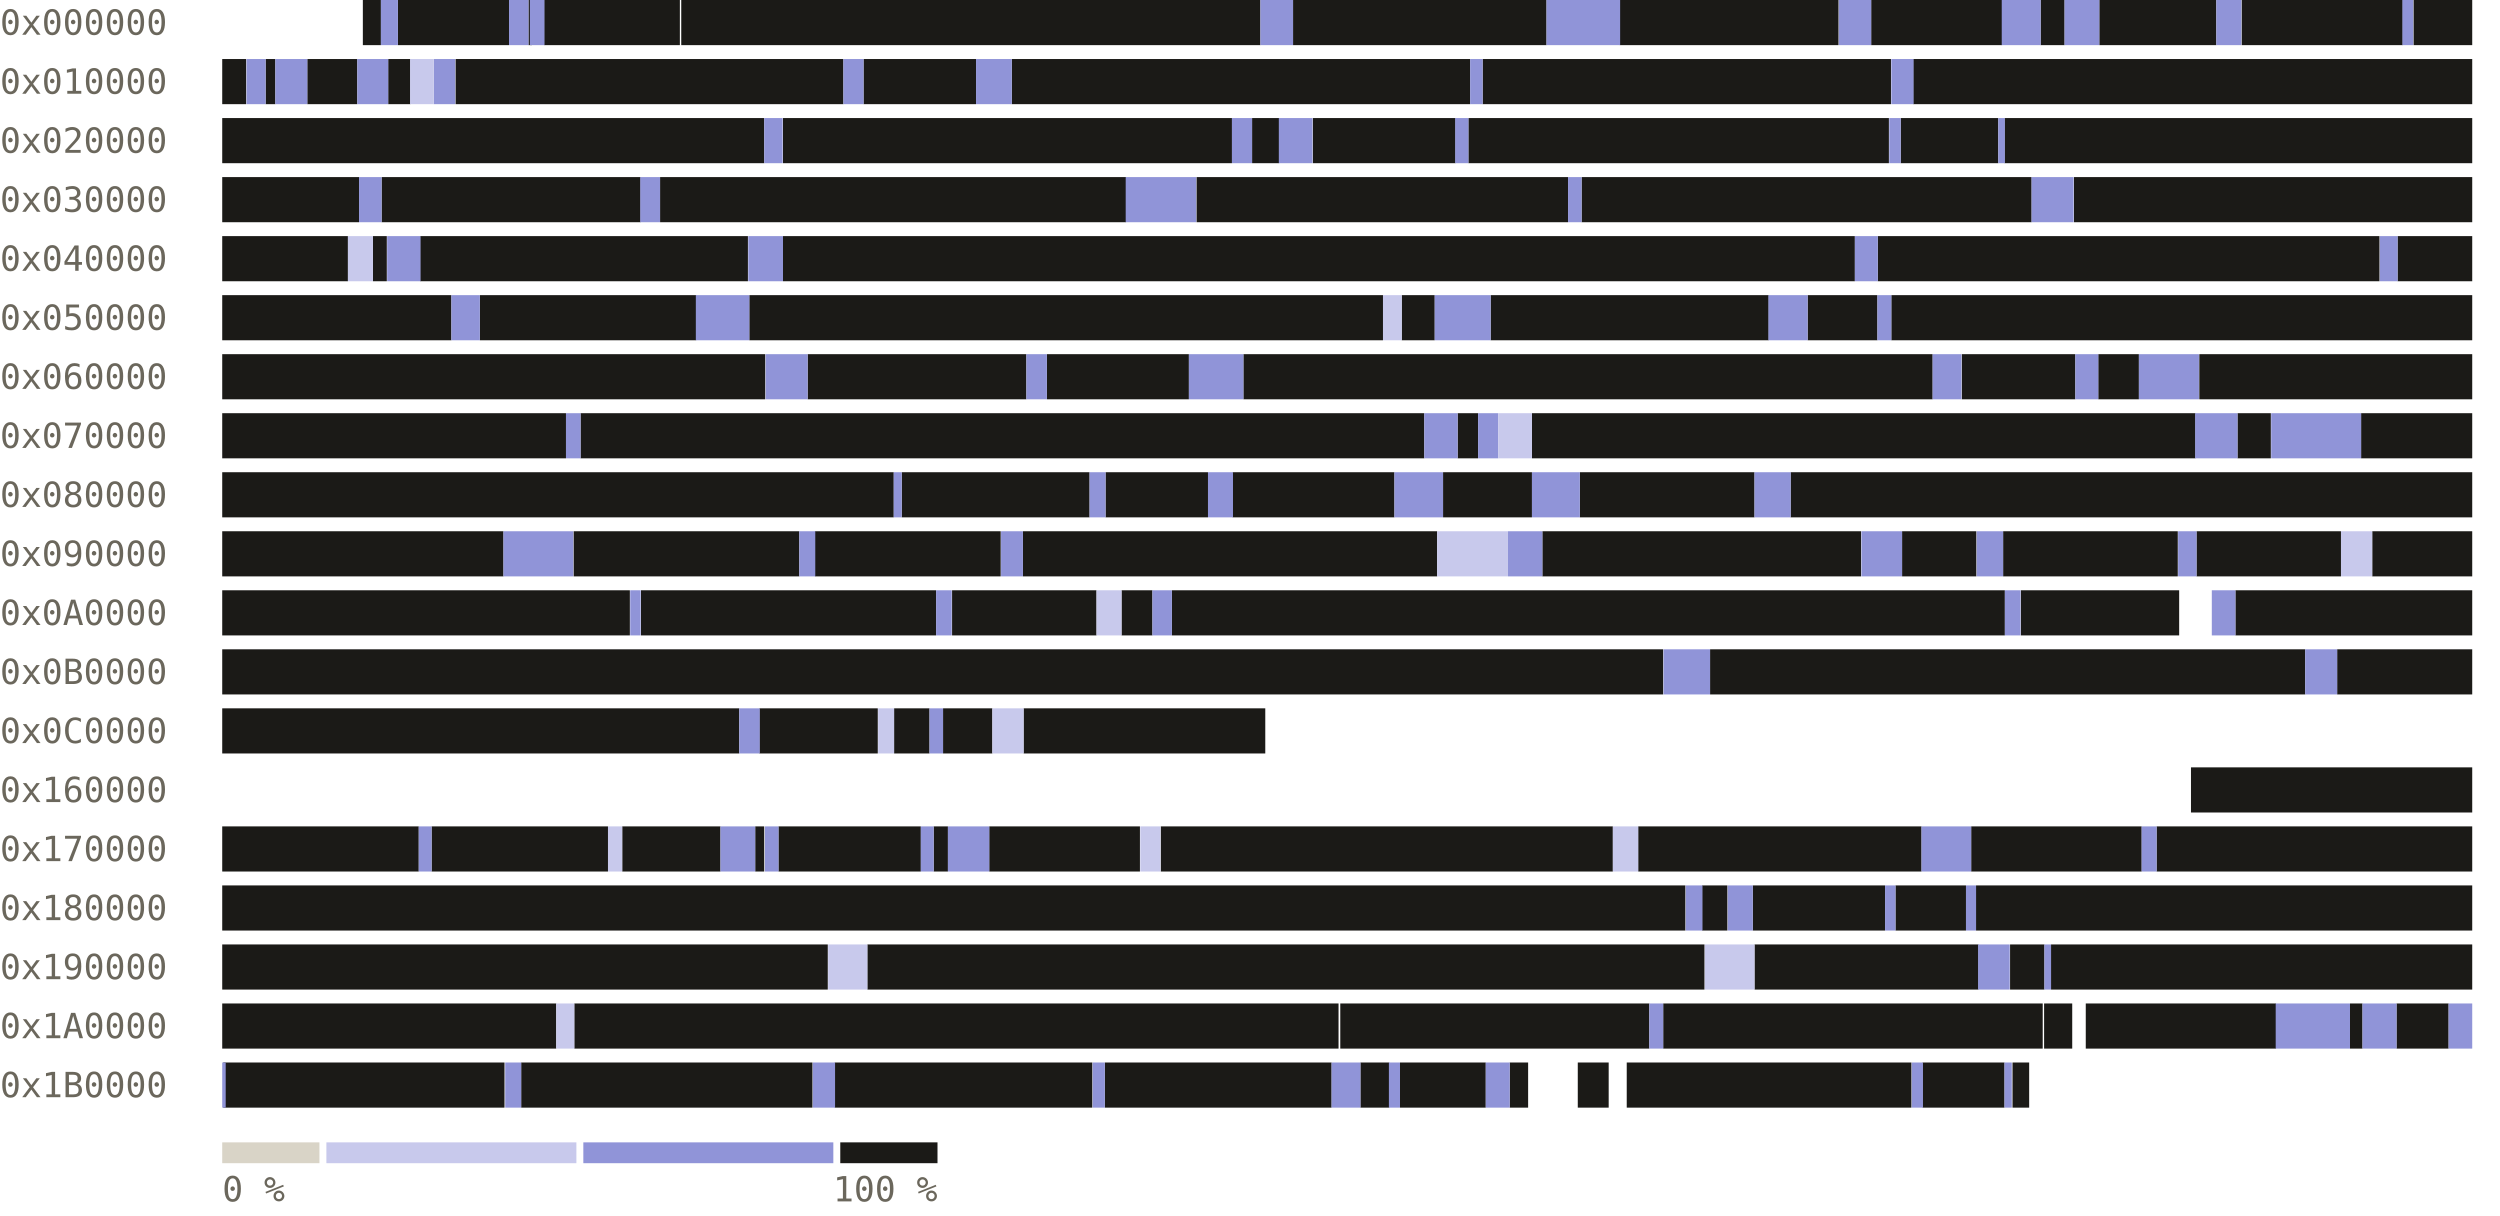
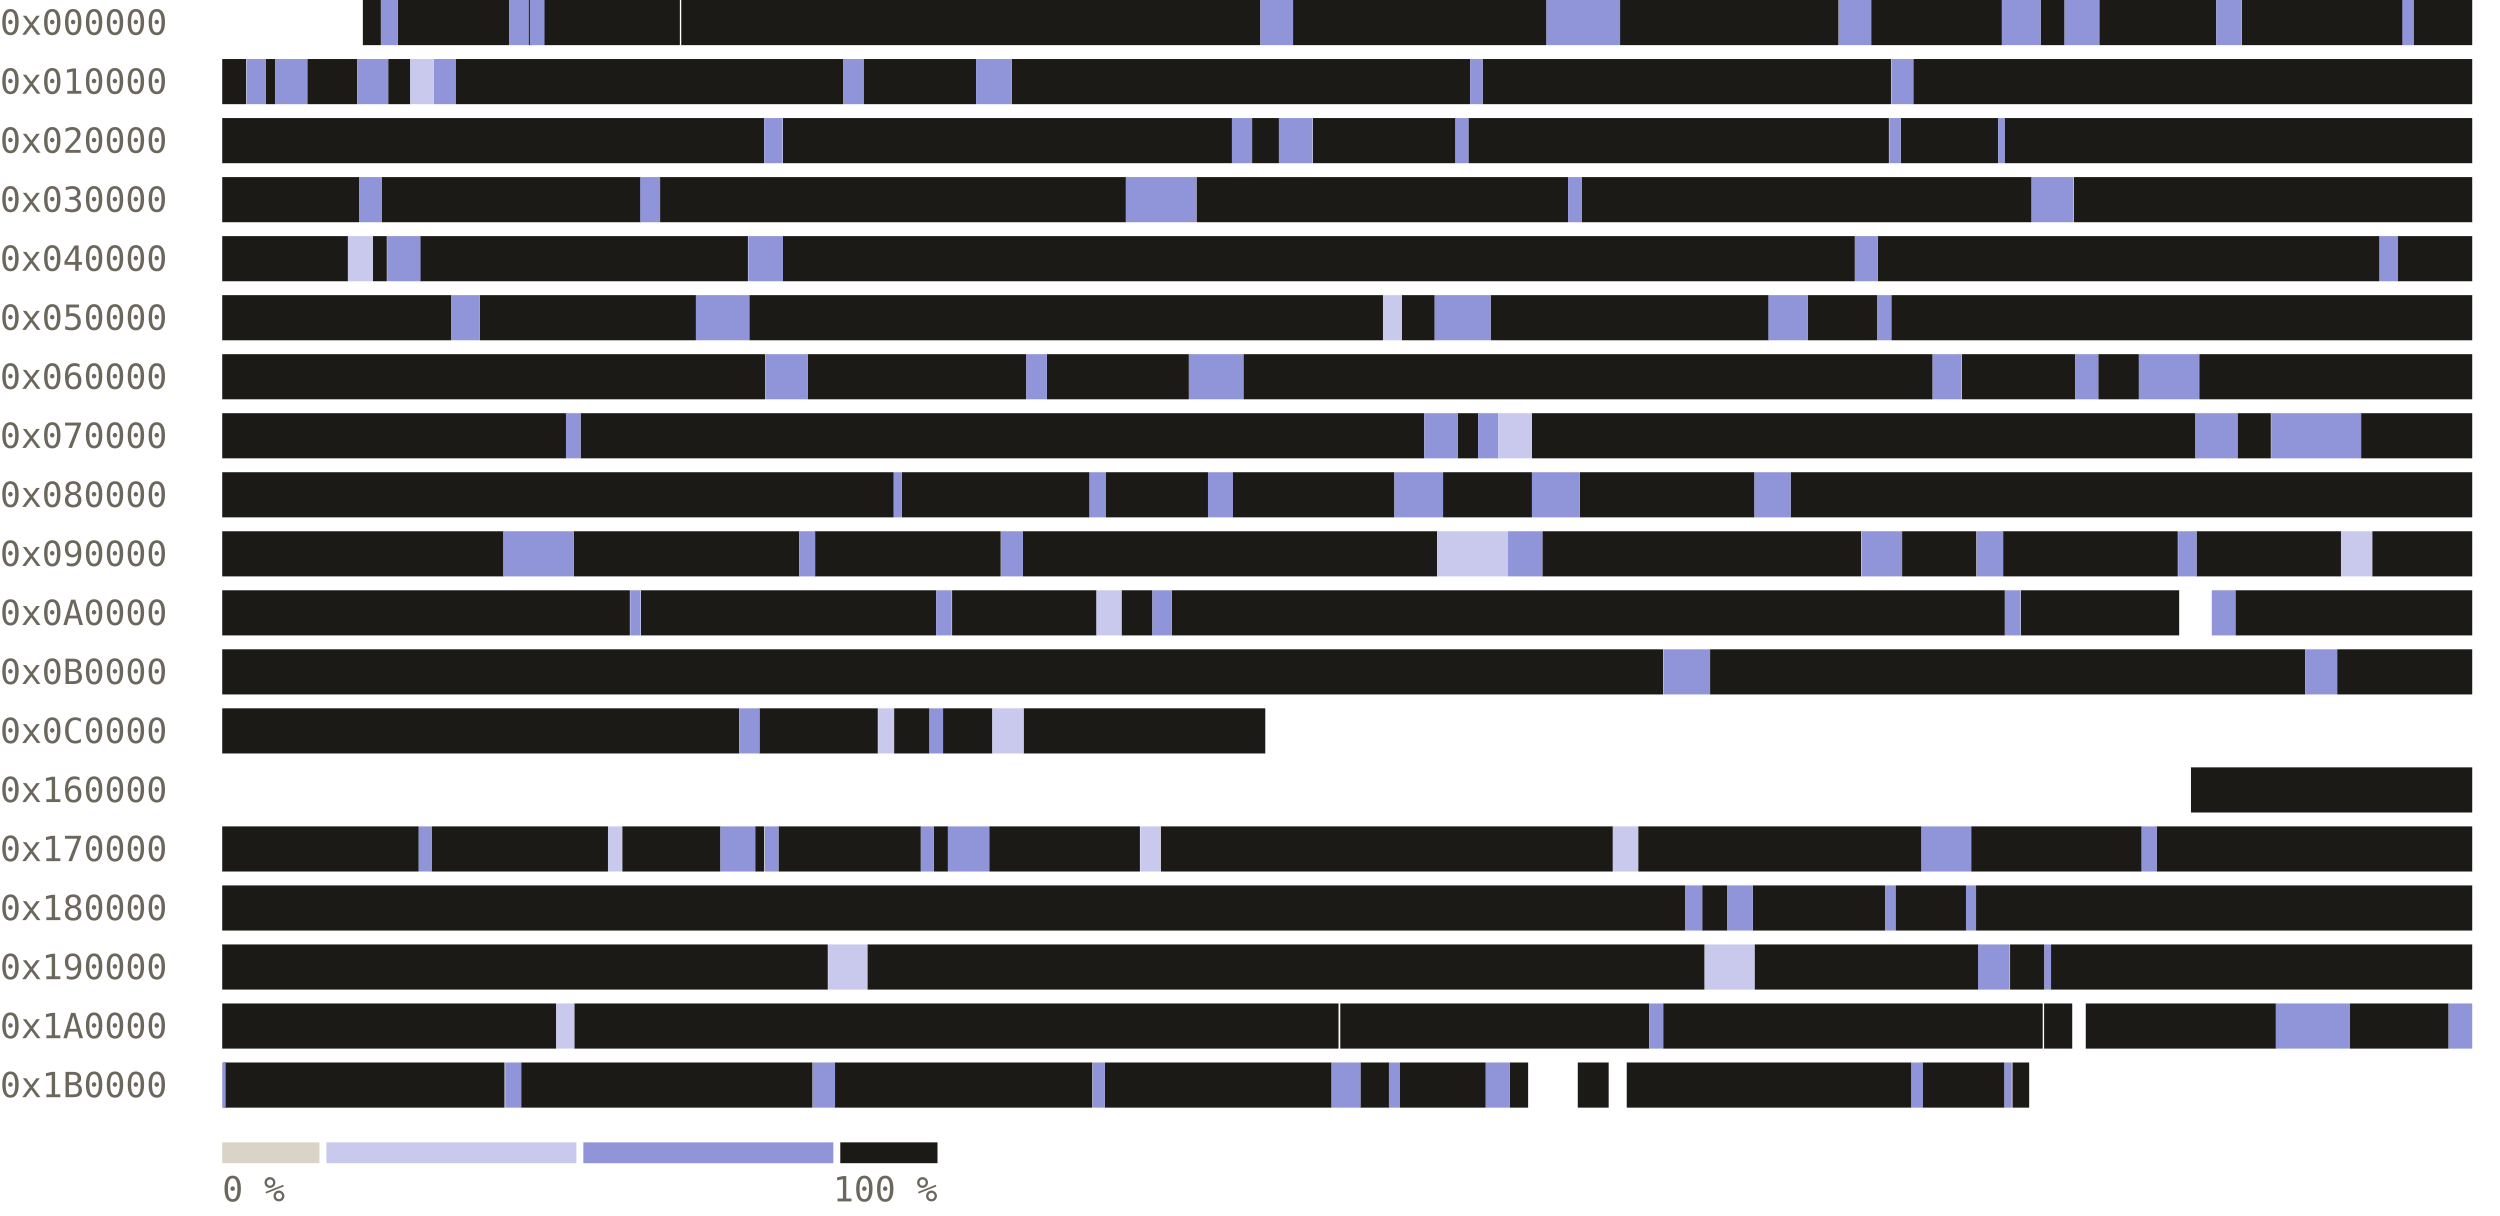
<svg xmlns="http://www.w3.org/2000/svg" viewBox="0 0 720 350" width="720" height="350">
  <style>text{font:10px monospace;fill:#6b675c}.q0{fill:#d9d4c7}.q1{fill:#e3e2f2}.q2{fill:#d6d6ef}.q3{fill:#c8c9ec}.q4{fill:#babce8}.q5{fill:#acafe4}.q6{fill:#9ea2df}.q7{fill:#9094d8}.q8{fill:#8186cf}.q9{fill:#7277c4}.q10{fill:#1b1a17}@media (prefers-color-scheme:dark){text{fill:#a8a293}.q0{fill:#4a463d}.q1{fill:#35375a}.q2{fill:#3c3f66}.q3{fill:#444772}.q4{fill:#4d517f}.q5{fill:#575b8c}.q6{fill:#62669a}.q7{fill:#6e72a8}.q8{fill:#7b7fb6}.q9{fill:#888cc4}.q10{fill:#d6d0bd}}</style>
  <text x="0" y="10">0x000000</text>
  <text x="0" y="27">0x010000</text>
  <text x="0" y="44">0x020000</text>
  <text x="0" y="61">0x030000</text>
  <text x="0" y="78">0x040000</text>
  <text x="0" y="95">0x050000</text>
  <text x="0" y="112">0x060000</text>
  <text x="0" y="129">0x070000</text>
  <text x="0" y="146">0x080000</text>
  <text x="0" y="163">0x090000</text>
  <text x="0" y="180">0x0A0000</text>
  <text x="0" y="197">0x0B0000</text>
  <text x="0" y="214">0x0C0000</text>
  <text x="0" y="231">0x160000</text>
  <text x="0" y="248">0x170000</text>
  <text x="0" y="265">0x180000</text>
  <text x="0" y="282">0x190000</text>
  <text x="0" y="299">0x1A0000</text>
  <text x="0" y="316">0x1B0000</text>
-   <path class="q10" d="M104.5 0h5.2v13h-5.2zM114.6 0h32v13h-32zM152.2 0h1v13h-1zM156.7 0h39.1v13h-39.1zM196.2 0h166.8v13h-166.8zM372.4 0h73v13h-73zM466.5 0h63v13h-63zM538.9 0h37.7v13h-37.7zM587.7 0h6.9v13h-6.9zM604.6 0h33.7v13h-33.7zM645.6 0h46.4v13h-46.4zM695.1 0h16.9v13h-16.9zM64 17h6.9v13h-6.9zM76.5 17h2.8v13h-2.8zM88.5 17h14.4v13h-14.4zM111.8 17h6.4v13h-6.4zM131.2 17h111.7v13h-111.7zM248.7 17h32.4v13h-32.4zM291.4 17h132v13h-132zM427 17h117.6v13h-117.6zM551 17h161v13h-161zM64 34h156.1v13h-156.1zM225.5 34h129.3v13h-129.3zM360.6 34h7.8v13h-7.8zM378.1 34h41.1v13h-41.1zM422.9 34h121.1v13h-121.1zM547.4 34h28.1v13h-28.1zM577.3 34h134.7v13h-134.7zM64 51h39.4v13h-39.4zM109.9 51h74.6v13h-74.6zM190.1 51h134.2v13h-134.2zM344.6 51h107v13h-107zM455.5 51h129.6v13h-129.6zM597.3 51h114.7v13h-114.7zM64 68h36.2v13h-36.2zM107.4 68h4v13h-4zM121 68h94.4v13h-94.4zM225.5 68h308.7v13h-308.7zM540.8 68h144.5v13h-144.5zM690.5 68h21.5v13h-21.5zM64 85h66v13h-66zM138.2 85h62.3v13h-62.3zM215.8 85h182.5v13h-182.5zM403.7 85h9.5v13h-9.5zM429.3 85h80.1v13h-80.1zM520.6 85h20.1v13h-20.1zM544.7 85h167.3v13h-167.3zM64 102h156.4v13h-156.4zM232.6 102h63v13h-63zM301.5 102h40.9v13h-40.9zM358.1 102h198.5v13h-198.5zM565 102h32.7v13h-32.7zM604.3 102h11.7v13h-11.7zM633.4 102h78.6v13h-78.6zM64 119h99v13h-99zM167.2 119h243v13h-243zM419.8 119h5.9v13h-5.9zM441.2 119h191.1v13h-191.1zM644.4 119h9.6v13h-9.6zM680 119h32v13h-32zM64 136h193.4v13h-193.4zM259.7 136h54.1v13h-54.1zM318.4 136h29.5v13h-29.5zM355 136h46.6v13h-46.6zM415.6 136h25.6v13h-25.6zM455 136h50.3v13h-50.3zM515.7 136h196.3v13h-196.3zM64 153h81v13h-81zM165.2 153h65v13h-65zM234.7 153h53.5v13h-53.5zM294.6 153h119.3v13h-119.3zM444.2 153h91.8v13h-91.8zM547.8 153h21.4v13h-21.4zM576.9 153h50.3v13h-50.3zM632.6 153h41.6v13h-41.6zM683.2 153h28.8v13h-28.8zM64 170h117.4v13h-117.4zM184.6 170h85v13h-85zM274.2 170h41.6v13h-41.6zM323 170h8.9v13h-8.9zM337.5 170h239.9v13h-239.9zM582 170h45.6v13h-45.6zM643.8 170h68.2v13h-68.2zM64 187h415v13h-415zM492.5 187h171.4v13h-171.4zM673.1 187h38.9v13h-38.9zM64 204h148.9v13h-148.9zM218.7 204h34.1v13h-34.1zM257.5 204h10.2v13h-10.2zM271.6 204h14.2v13h-14.2zM294.8 204h69.6v13h-69.6zM631 221h81v13h-81zM64 238h56.6v13h-56.6zM124.3 238h50.8v13h-50.8zM179.2 238h28.3v13h-28.3zM217.5 238h2.6v13h-2.6zM224.2 238h41v13h-41zM268.9 238h4.1v13h-4.1zM284.9 238h43.4v13h-43.4zM334.3 238h130.2v13h-130.2zM471.8 238h81.6v13h-81.6zM567.7 238h49.1v13h-49.1zM621.1 238h90.9v13h-90.9zM64 255h421.4v13h-421.4zM490.2 255h7.3v13h-7.3zM504.8 255h38.1v13h-38.1zM545.9 255h20.3v13h-20.3zM569.1 255h142.9v13h-142.9zM64 272h174.4v13h-174.4zM249.8 272h241.1v13h-241.1zM505.3 272h64.5v13h-64.5zM578.9 272h9.9v13h-9.9zM590.7 272h121.3v13h-121.3zM64 289h96.2v13h-96.2zM165.4 289h220.1v13h-220.1zM386 289h89v13h-89zM479 289h109.3v13h-109.3zM588.7 289h8.1v13h-8.1zM600.7 289h54.8v13h-54.8zM676.8 289h3.6v13h-3.6zM690.2 289h15v13h-15zM64.3 306h81v13h-81zM150.1 306h83.9v13h-83.9zM240.4 306h74.2v13h-74.2zM318.2 306h65.3v13h-65.3zM391.8 306h8.3v13h-8.3zM403.2 306h24.7v13h-24.7zM434.8 306h5.3v13h-5.3zM454.4 306h8.9v13h-8.9zM468.5 306h82v13h-82zM553.7 306h23.6v13h-23.6zM579.6 306h4.8v13h-4.8z" />
-   <path class="q7" d="M109.7 0h4.9v13h-4.9zM146.6 0h5.6v13h-5.6zM152.6 0h4.2v13h-4.2zM363 0h9.4v13h-9.4zM445.4 0h21.2v13h-21.2zM529.6 0h9.3v13h-9.3zM576.5 0h11.2v13h-11.2zM594.6 0h10v13h-10zM638.3 0h7.2v13h-7.2zM691.9 0h3.1v13h-3.1zM71 17h5.5v13h-5.5zM79.3 17h9.2v13h-9.2zM102.9 17h8.9v13h-8.9zM124.9 17h6.2v13h-6.2zM242.9 17h5.8v13h-5.8zM281.1 17h10.3v13h-10.3zM423.4 17h3.6v13h-3.6zM544.7 17h6.4v13h-6.4zM220.1 34h5.3v13h-5.3zM354.8 34h5.8v13h-5.8zM368.3 34h9.7v13h-9.7zM419.1 34h3.8v13h-3.8zM544.1 34h3.3v13h-3.3zM575.5 34h1.9v13h-1.9zM103.4 51h6.5v13h-6.5zM184.4 51h5.7v13h-5.7zM324.2 51h20.3v13h-20.3zM451.6 51h3.9v13h-3.9zM585.1 51h12.1v13h-12.1zM111.5 68h9.6v13h-9.6zM215.5 68h10v13h-10zM534.2 68h6.6v13h-6.6zM685.4 68h5.1v13h-5.1zM130 85h8.2v13h-8.2zM200.4 85h15.4v13h-15.4zM413.2 85h16.1v13h-16.1zM509.3 85h11.3v13h-11.3zM540.7 85h4v13h-4zM220.5 102h12.1v13h-12.1zM295.6 102h5.9v13h-5.9zM342.4 102h15.7v13h-15.7zM556.6 102h8.3v13h-8.3zM597.7 102h6.6v13h-6.6zM616 102h17.3v13h-17.3zM163 119h4.2v13h-4.2zM410.2 119h9.6v13h-9.6zM425.7 119h5.8v13h-5.8zM632.2 119h12.2v13h-12.2zM654.1 119h25.9v13h-25.9zM257.4 136h2.3v13h-2.3zM313.8 136h4.6v13h-4.6zM347.9 136h7.2v13h-7.2zM401.6 136h14v13h-14zM441.2 136h13.8v13h-13.8zM505.3 136h10.4v13h-10.4zM145 153h20.1v13h-20.1zM230.2 153h4.6v13h-4.6zM288.3 153h6.3v13h-6.3zM434.3 153h9.9v13h-9.9zM536.1 153h11.7v13h-11.7zM569.3 153h7.6v13h-7.6zM627.3 153h5.3v13h-5.3zM181.5 170h3v13h-3zM269.6 170h4.5v13h-4.5zM331.9 170h5.6v13h-5.6zM577.4 170h4.5v13h-4.5zM637 170h6.8v13h-6.8zM479.1 187h13.4v13h-13.4zM663.9 187h9.2v13h-9.2zM212.9 204h5.9v13h-5.9zM267.7 204h3.9v13h-3.9zM120.6 238h3.7v13h-3.7zM207.5 238h10v13h-10zM220.3 238h3.9v13h-3.9zM265.2 238h3.7v13h-3.7zM273 238h11.9v13h-11.9zM553.4 238h14.3v13h-14.3zM616.8 238h4.3v13h-4.3zM485.5 255h4.8v13h-4.8zM497.6 255h7.2v13h-7.2zM542.9 255h3v13h-3zM566.2 255h2.9v13h-2.9zM569.7 272h9.1v13h-9.1zM588.8 272h1.9v13h-1.9zM475 289h4v13h-4zM655.4 289h21.4v13h-21.4zM680.4 289h9.8v13h-9.8zM705.2 289h6.8v13h-6.8zM64 306h1v13h-1zM145.5 306h4.6v13h-4.6zM234.1 306h6.4v13h-6.4zM314.7 306h3.5v13h-3.5zM383.5 306h8.3v13h-8.3zM400 306h3.2v13h-3.2zM427.9 306h6.9v13h-6.9zM550.6 306h3.2v13h-3.2zM577.3 306h2.1v13h-2.1z" />
+   <path class="q10" d="M104.5 0h5.2v13h-5.2zM114.6 0h32v13h-32zM152.2 0h1v13h-1zM156.7 0h39.1v13h-39.1zM196.2 0h166.8v13h-166.8zM372.4 0h73v13h-73zM466.5 0h63v13h-63zM538.9 0h37.7v13h-37.7zM587.7 0h6.9v13h-6.9zM604.6 0h33.7v13h-33.7zM645.6 0h46.4v13h-46.4zM695.1 0h16.9v13h-16.9zM64 17h6.9v13h-6.9zM76.5 17h2.8v13h-2.8zM88.5 17h14.4v13h-14.4zM111.8 17h6.4v13h-6.4zM131.2 17h111.7v13h-111.7zM248.7 17h32.4v13h-32.4zM291.4 17h132v13h-132zM427 17h117.6v13h-117.6zM551 17h161v13h-161zM64 34h156.1v13h-156.1zM225.5 34h129.3v13h-129.3zM360.6 34h7.8v13h-7.8zM378.1 34h41.1v13h-41.1zM422.9 34h121.1v13h-121.1zM547.4 34h28.1v13h-28.1zM577.3 34h134.7v13h-134.7zM64 51h39.4v13h-39.4zM109.9 51h74.6v13h-74.6zM190.1 51h134.2v13h-134.2zM344.6 51h107v13h-107zM455.5 51h129.6v13h-129.6zM597.3 51h114.7v13h-114.7zM64 68h36.2v13h-36.2zM107.4 68h4v13h-4zM121 68h94.4v13h-94.4zM225.5 68h308.7v13h-308.7zM540.8 68h144.5v13h-144.5zM690.5 68h21.5v13h-21.5zM64 85h66v13h-66zM138.2 85h62.3v13h-62.3zM215.8 85h182.5v13h-182.5zM403.7 85h9.5v13h-9.5zM429.3 85h80.1v13h-80.1zM520.6 85h20.1v13h-20.1zM544.7 85h167.3v13h-167.3zM64 102h156.4v13h-156.4zM232.6 102h63v13h-63zM301.5 102h40.9v13h-40.9zM358.1 102h198.5v13h-198.5zM565 102h32.7v13h-32.7zM604.3 102h11.7v13h-11.7zM633.4 102h78.6v13h-78.6zM64 119h99v13h-99zM167.2 119h243v13h-243zM419.8 119h5.9v13h-5.9zM441.2 119h191.1v13h-191.1zM644.4 119h9.6v13h-9.6zM680 119h32v13h-32zM64 136h193.4v13h-193.4zM259.7 136h54.1v13h-54.1zM318.4 136h29.5v13h-29.5zM355 136h46.6v13h-46.6zM415.6 136h25.6v13h-25.6zM455 136h50.3v13h-50.3zM515.7 136h196.3v13h-196.3zM64 153h81v13h-81zM165.2 153h65v13h-65zM234.7 153h53.5v13h-53.5zM294.6 153h119.3v13h-119.3zM444.2 153h91.8v13h-91.8zM547.8 153h21.4v13h-21.4zM576.9 153h50.3v13h-50.3zM632.6 153h41.6v13h-41.6zM683.2 153h28.8v13h-28.8zM64 170h117.4v13h-117.4zM184.6 170h85v13h-85zM274.2 170h41.6v13h-41.6zM323 170h8.9v13h-8.9zM337.5 170h239.9v13h-239.9zM582 170h45.6v13h-45.6zM643.8 170h68.2v13h-68.2zM64 187h415v13h-415zM492.5 187h171.4v13h-171.4zM673.1 187h38.9v13h-38.9zM64 204h148.9v13h-148.9zM218.7 204h34.1v13h-34.1zM257.5 204h10.2v13h-10.2zM271.6 204h14.2v13h-14.2zM294.8 204h69.6v13h-69.6zM631 221h81v13h-81zM64 238h56.6v13h-56.6zM124.3 238h50.8v13h-50.8zM179.2 238h28.3v13h-28.3zM217.5 238h2.6v13h-2.6zM224.2 238h41v13h-41zM268.9 238h4.1v13h-4.1zM284.9 238h43.4v13h-43.4zM334.3 238h130.2v13h-130.2zM471.8 238h81.6v13h-81.6zM567.7 238h49.1v13h-49.1zM621.1 238h90.9v13h-90.9zM64 255h421.4v13h-421.4zM490.2 255h7.3v13h-7.3zM504.8 255h38.1v13h-38.1zM545.9 255h20.3v13h-20.3zM569.1 255h142.9v13h-142.9zM64 272h174.4v13h-174.4zM249.8 272h241.1v13h-241.1zM505.3 272h64.5v13h-64.5zM578.9 272h9.9v13h-9.9zM590.7 272h121.3v13h-121.3zM64 289h96.2v13h-96.2zM165.4 289h220.1v13h-220.1zM386 289h89v13h-89zM479 289h109.3v13h-109.3zM588.7 289h8.1v13h-8.1zM600.7 289h54.8v13h-54.8zM676.8 289h28.4v13h-28.4zM64.3 306h81v13h-81zM150.1 306h83.9v13h-83.9zM240.4 306h74.2v13h-74.2zM318.2 306h65.3v13h-65.3zM391.8 306h8.3v13h-8.3zM403.2 306h24.7v13h-24.7zM434.8 306h5.3v13h-5.3zM454.4 306h8.9v13h-8.9zM468.5 306h82v13h-82zM553.7 306h23.6v13h-23.6zM579.6 306h4.8v13h-4.8z" />
+   <path class="q7" d="M109.7 0h4.9v13h-4.9zM146.6 0h5.6v13h-5.6zM152.6 0h4.2v13h-4.2zM363 0h9.4v13h-9.4zM445.4 0h21.2v13h-21.2zM529.6 0h9.3v13h-9.3zM576.5 0h11.2v13h-11.2zM594.6 0h10v13h-10zM638.3 0h7.2v13h-7.2zM691.9 0h3.1v13h-3.1zM71 17h5.5v13h-5.5zM79.3 17h9.2v13h-9.2zM102.9 17h8.9v13h-8.9zM124.9 17h6.2v13h-6.2zM242.9 17h5.8v13h-5.8zM281.1 17h10.3v13h-10.3zM423.4 17h3.6v13h-3.6zM544.7 17h6.4v13h-6.4zM220.1 34h5.3v13h-5.3zM354.8 34h5.8v13h-5.8zM368.3 34h9.7v13h-9.7zM419.1 34h3.8v13h-3.8zM544.1 34h3.3v13h-3.3zM575.5 34h1.9v13h-1.9zM103.4 51h6.5v13h-6.5zM184.4 51h5.7v13h-5.7zM324.2 51h20.3v13h-20.3zM451.6 51h3.9v13h-3.9zM585.1 51h12.1v13h-12.1zM111.5 68h9.6v13h-9.6zM215.5 68h10v13h-10zM534.2 68h6.6v13h-6.6zM685.4 68h5.1v13h-5.1zM130 85h8.2v13h-8.2zM200.4 85h15.4v13h-15.4zM413.2 85h16.1v13h-16.1zM509.3 85h11.3v13h-11.3zM540.7 85h4v13h-4zM220.5 102h12.1v13h-12.1zM295.6 102h5.9v13h-5.9zM342.4 102h15.7v13h-15.7zM556.6 102h8.3v13h-8.3zM597.7 102h6.6v13h-6.6zM616 102h17.3v13h-17.3zM163 119h4.2v13h-4.2zM410.2 119h9.6v13h-9.6zM425.7 119h5.8v13h-5.8zM632.2 119h12.2v13h-12.2zM654.1 119h25.9v13h-25.9zM257.4 136h2.3v13h-2.3zM313.8 136h4.6v13h-4.6zM347.9 136h7.2v13h-7.2zM401.6 136h14v13h-14zM441.2 136h13.8v13h-13.8zM505.3 136h10.4v13h-10.4zM145 153h20.1v13h-20.1zM230.2 153h4.6v13h-4.6zM288.3 153h6.3v13h-6.3zM434.3 153h9.9v13h-9.9zM536.1 153h11.7v13h-11.7zM569.3 153h7.6v13h-7.6zM627.3 153h5.3v13h-5.3zM181.5 170h3v13h-3zM269.6 170h4.5v13h-4.5zM331.9 170h5.6v13h-5.6zM577.4 170h4.5v13h-4.5zM637 170h6.8v13h-6.8zM479.1 187h13.4v13h-13.4zM663.9 187h9.2v13h-9.2zM212.9 204h5.9v13h-5.9zM267.7 204h3.9v13h-3.9zM120.6 238h3.7v13h-3.7zM207.5 238h10v13h-10zM220.3 238h3.9v13h-3.9zM265.2 238h3.7v13h-3.7zM273 238h11.9v13h-11.9zM553.4 238h14.3v13h-14.3zM616.8 238h4.3v13h-4.3zM485.5 255h4.8v13h-4.8zM497.6 255h7.2v13h-7.2zM542.9 255h3v13h-3zM566.2 255h2.9v13h-2.9zM569.7 272h9.1v13h-9.1zM588.8 272h1.9v13h-1.9zM475 289h4v13h-4zM655.4 289h21.4v13h-21.4zM705.2 289h6.8v13h-6.8zM64 306h1v13h-1zM145.5 306h4.6v13h-4.6zM234.1 306h6.4v13h-6.4zM314.7 306h3.5v13h-3.5zM383.5 306h8.3v13h-8.3zM400 306h3.2v13h-3.2zM427.9 306h6.9v13h-6.9zM550.6 306h3.2v13h-3.2zM577.3 306h2.1v13h-2.1z" />
  <path class="q3" d="M118.1 17h6.8v13h-6.8zM100.2 68h7.2v13h-7.2zM398.3 85h5.4v13h-5.4zM431.5 119h9.7v13h-9.7zM413.9 153h20.4v13h-20.4zM674.2 153h9v13h-9zM315.8 170h7.2v13h-7.2zM252.9 204h4.6v13h-4.6zM285.8 204h9v13h-9zM175.1 238h4.1v13h-4.1zM328.4 238h5.8v13h-5.8zM464.5 238h7.3v13h-7.3zM238.5 272h11.3v13h-11.3zM491 272h14.3v13h-14.3zM160.2 289h5.2v13h-5.2z" />
  <rect class="q0" x="64" y="329" width="28" height="6" />
  <rect class="q3" x="94" y="329" width="72" height="6" />
  <rect class="q7" x="168" y="329" width="72" height="6" />
  <rect class="q10" x="242" y="329" width="28" height="6" />
  <text x="64" y="346">0 %</text>
  <text x="270" y="346" text-anchor="end">100 %</text>
</svg>
